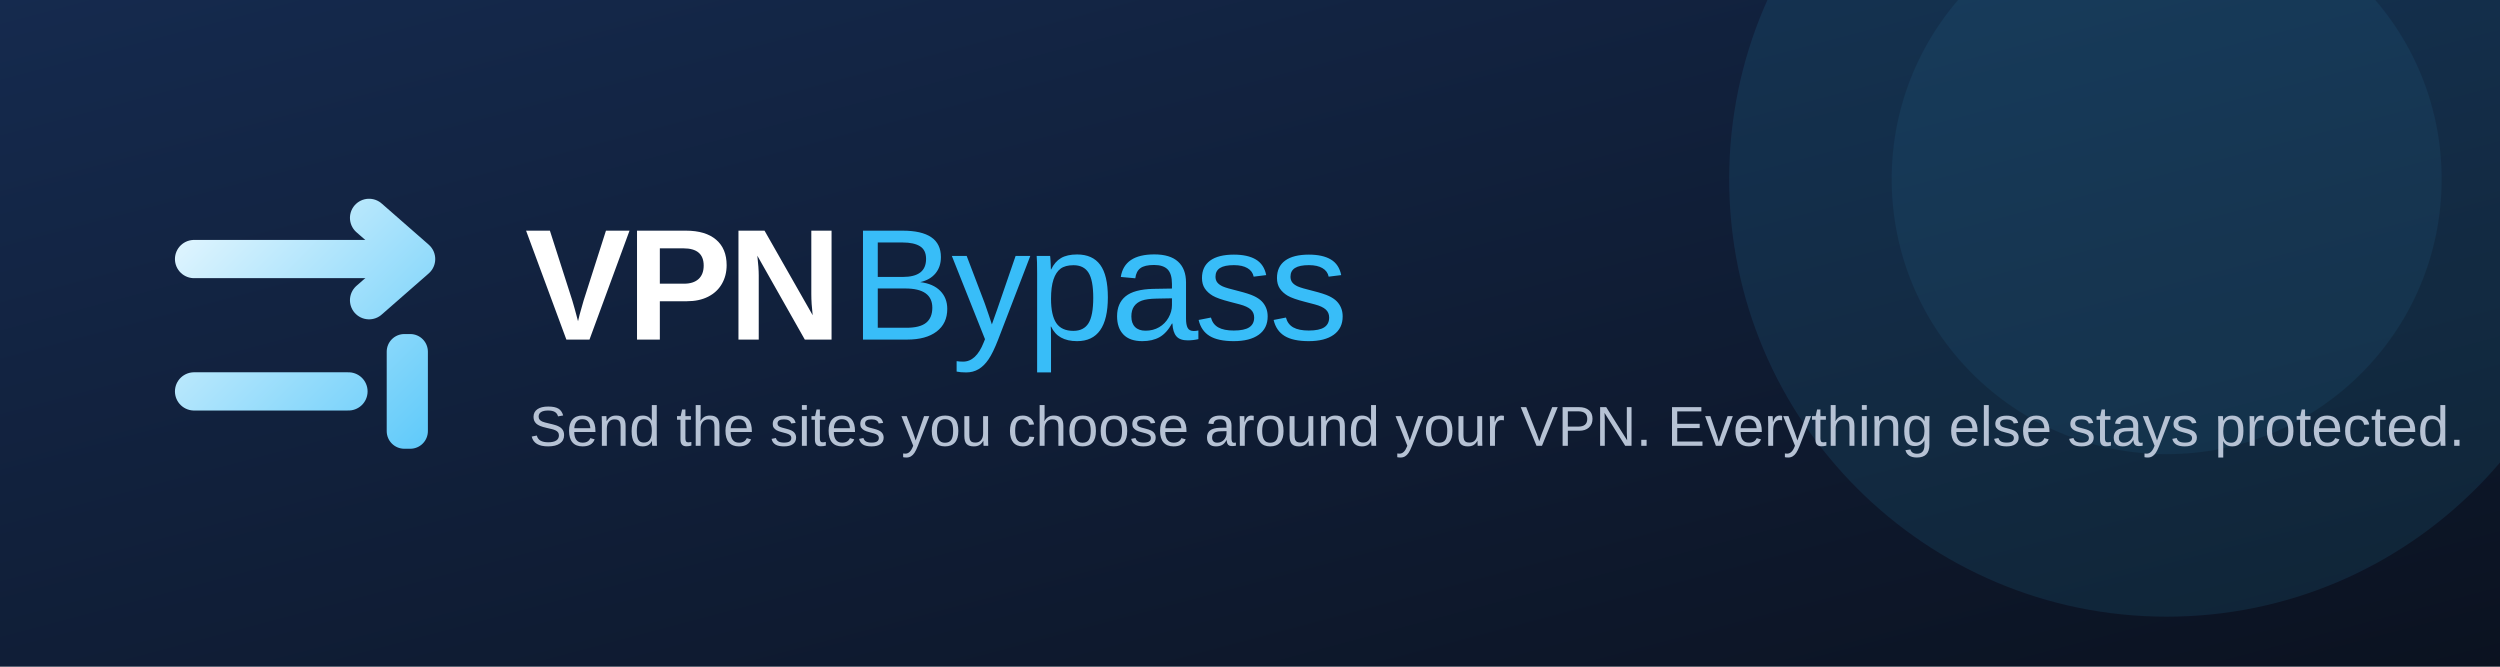
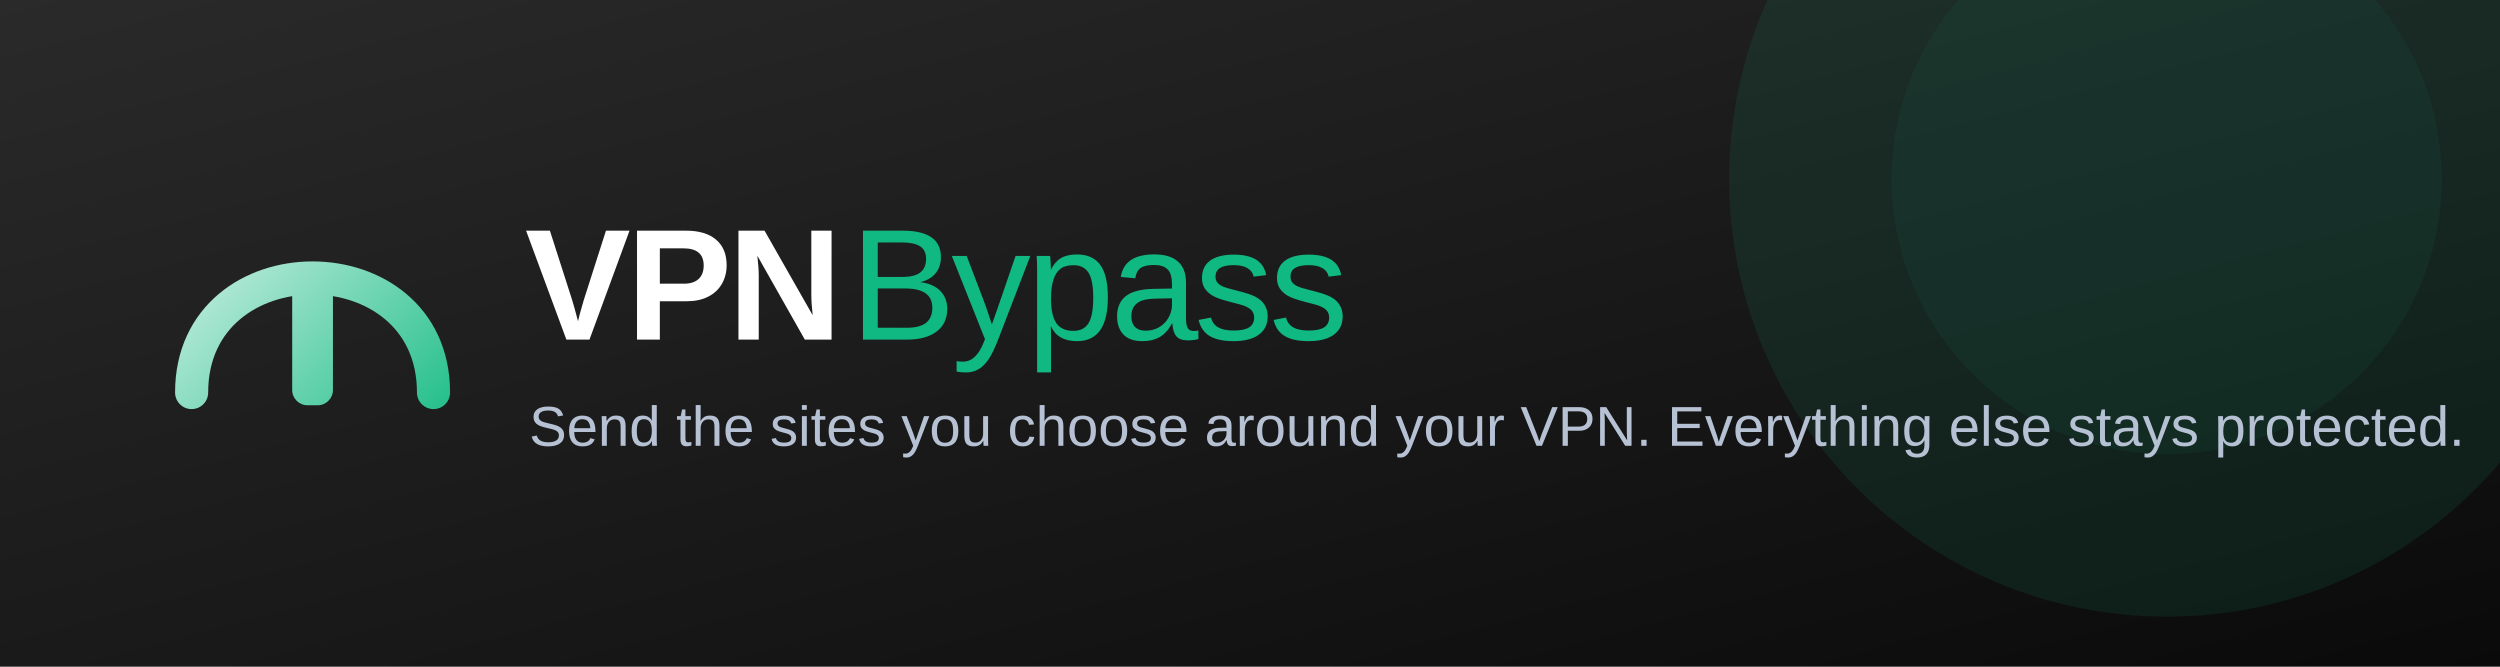
<svg xmlns="http://www.w3.org/2000/svg" viewBox="0 0 1200 320">
  <defs>
    <linearGradient id="bbg" x1="0" y1="0" x2="1" y2="1">
-       <stop offset="0%" stop-color="#152A4E" />
-       <stop offset="100%" stop-color="#0B1220" />
+       <stop offset="0%" stop-color="#2A2A2A" />
+       <stop offset="100%" stop-color="#0A0A0A" />
    </linearGradient>
    <linearGradient id="bmk" gradientUnits="userSpaceOnUse" x1="0" y1="0" x2="24" y2="24">
      <stop offset="0%" stop-color="#ffffff" />
-       <stop offset="100%" stop-color="#38BDF8" />
+       <stop offset="100%" stop-color="#10B981" />
    </linearGradient>
  </defs>
  <rect width="1200" height="320" fill="url(#bbg)" />
-   <circle cx="1040" cy="86" r="210" fill="#38BDF8" opacity="0.10" />
-   <circle cx="1040" cy="86" r="132" fill="#38BDF8" opacity="0.07" />
-   <g transform="translate(75.5,71.4) scale(7.059)">
-     <g fill="none" stroke="url(#bmk)" stroke-width="2.6" stroke-linecap="round" stroke-linejoin="round">
-       <path d="M2.5 7.5 H17" />
-       <path d="M14.4 4.7 L17.6 7.5 L14.4 10.3" />
-       <path d="M2.5 16.5 H13" />
+   <circle cx="1040" cy="86" r="210" fill="#10B981" opacity="0.10" />
+   <circle cx="1040" cy="86" r="132" fill="#10B981" opacity="0.07" />
+   <g transform="translate(76.7,66.2) scale(6.111)">
+     <rect x="10.4" y="10" width="3.2" height="11" rx="1.2" fill="url(#bmk)" />
+     <g fill="none" stroke="url(#bmk)" stroke-width="2.6" stroke-linecap="round">
+       <path d="M2.5 20 C2.5 8 21.5 8 21.5 20" />
    </g>
-     <rect x="15.6" y="12.6" width="2.8" height="7.8" rx="1.2" fill="url(#bmk)" />
  </g>
  <text x="252" y="163" font-family="-apple-system,Helvetica Neue,Arial" font-size="76" font-weight="800" fill="#ffffff" letter-spacing="-2">VPN</text>
-   <text x="408" y="163" font-family="-apple-system,Helvetica Neue,Arial" font-size="76" font-weight="200" fill="#38BDF8" letter-spacing="-2">Bypass</text>
+   <text x="408" y="163" font-family="-apple-system,Helvetica Neue,Arial" font-size="76" font-weight="200" fill="#10B981" letter-spacing="-2">Bypass</text>
  <text x="254" y="214" font-family="-apple-system,Helvetica Neue,Arial" font-size="27" font-weight="400" fill="#B6C2D4">Send the sites you choose around your VPN. Everything else stays protected.</text>
</svg>
